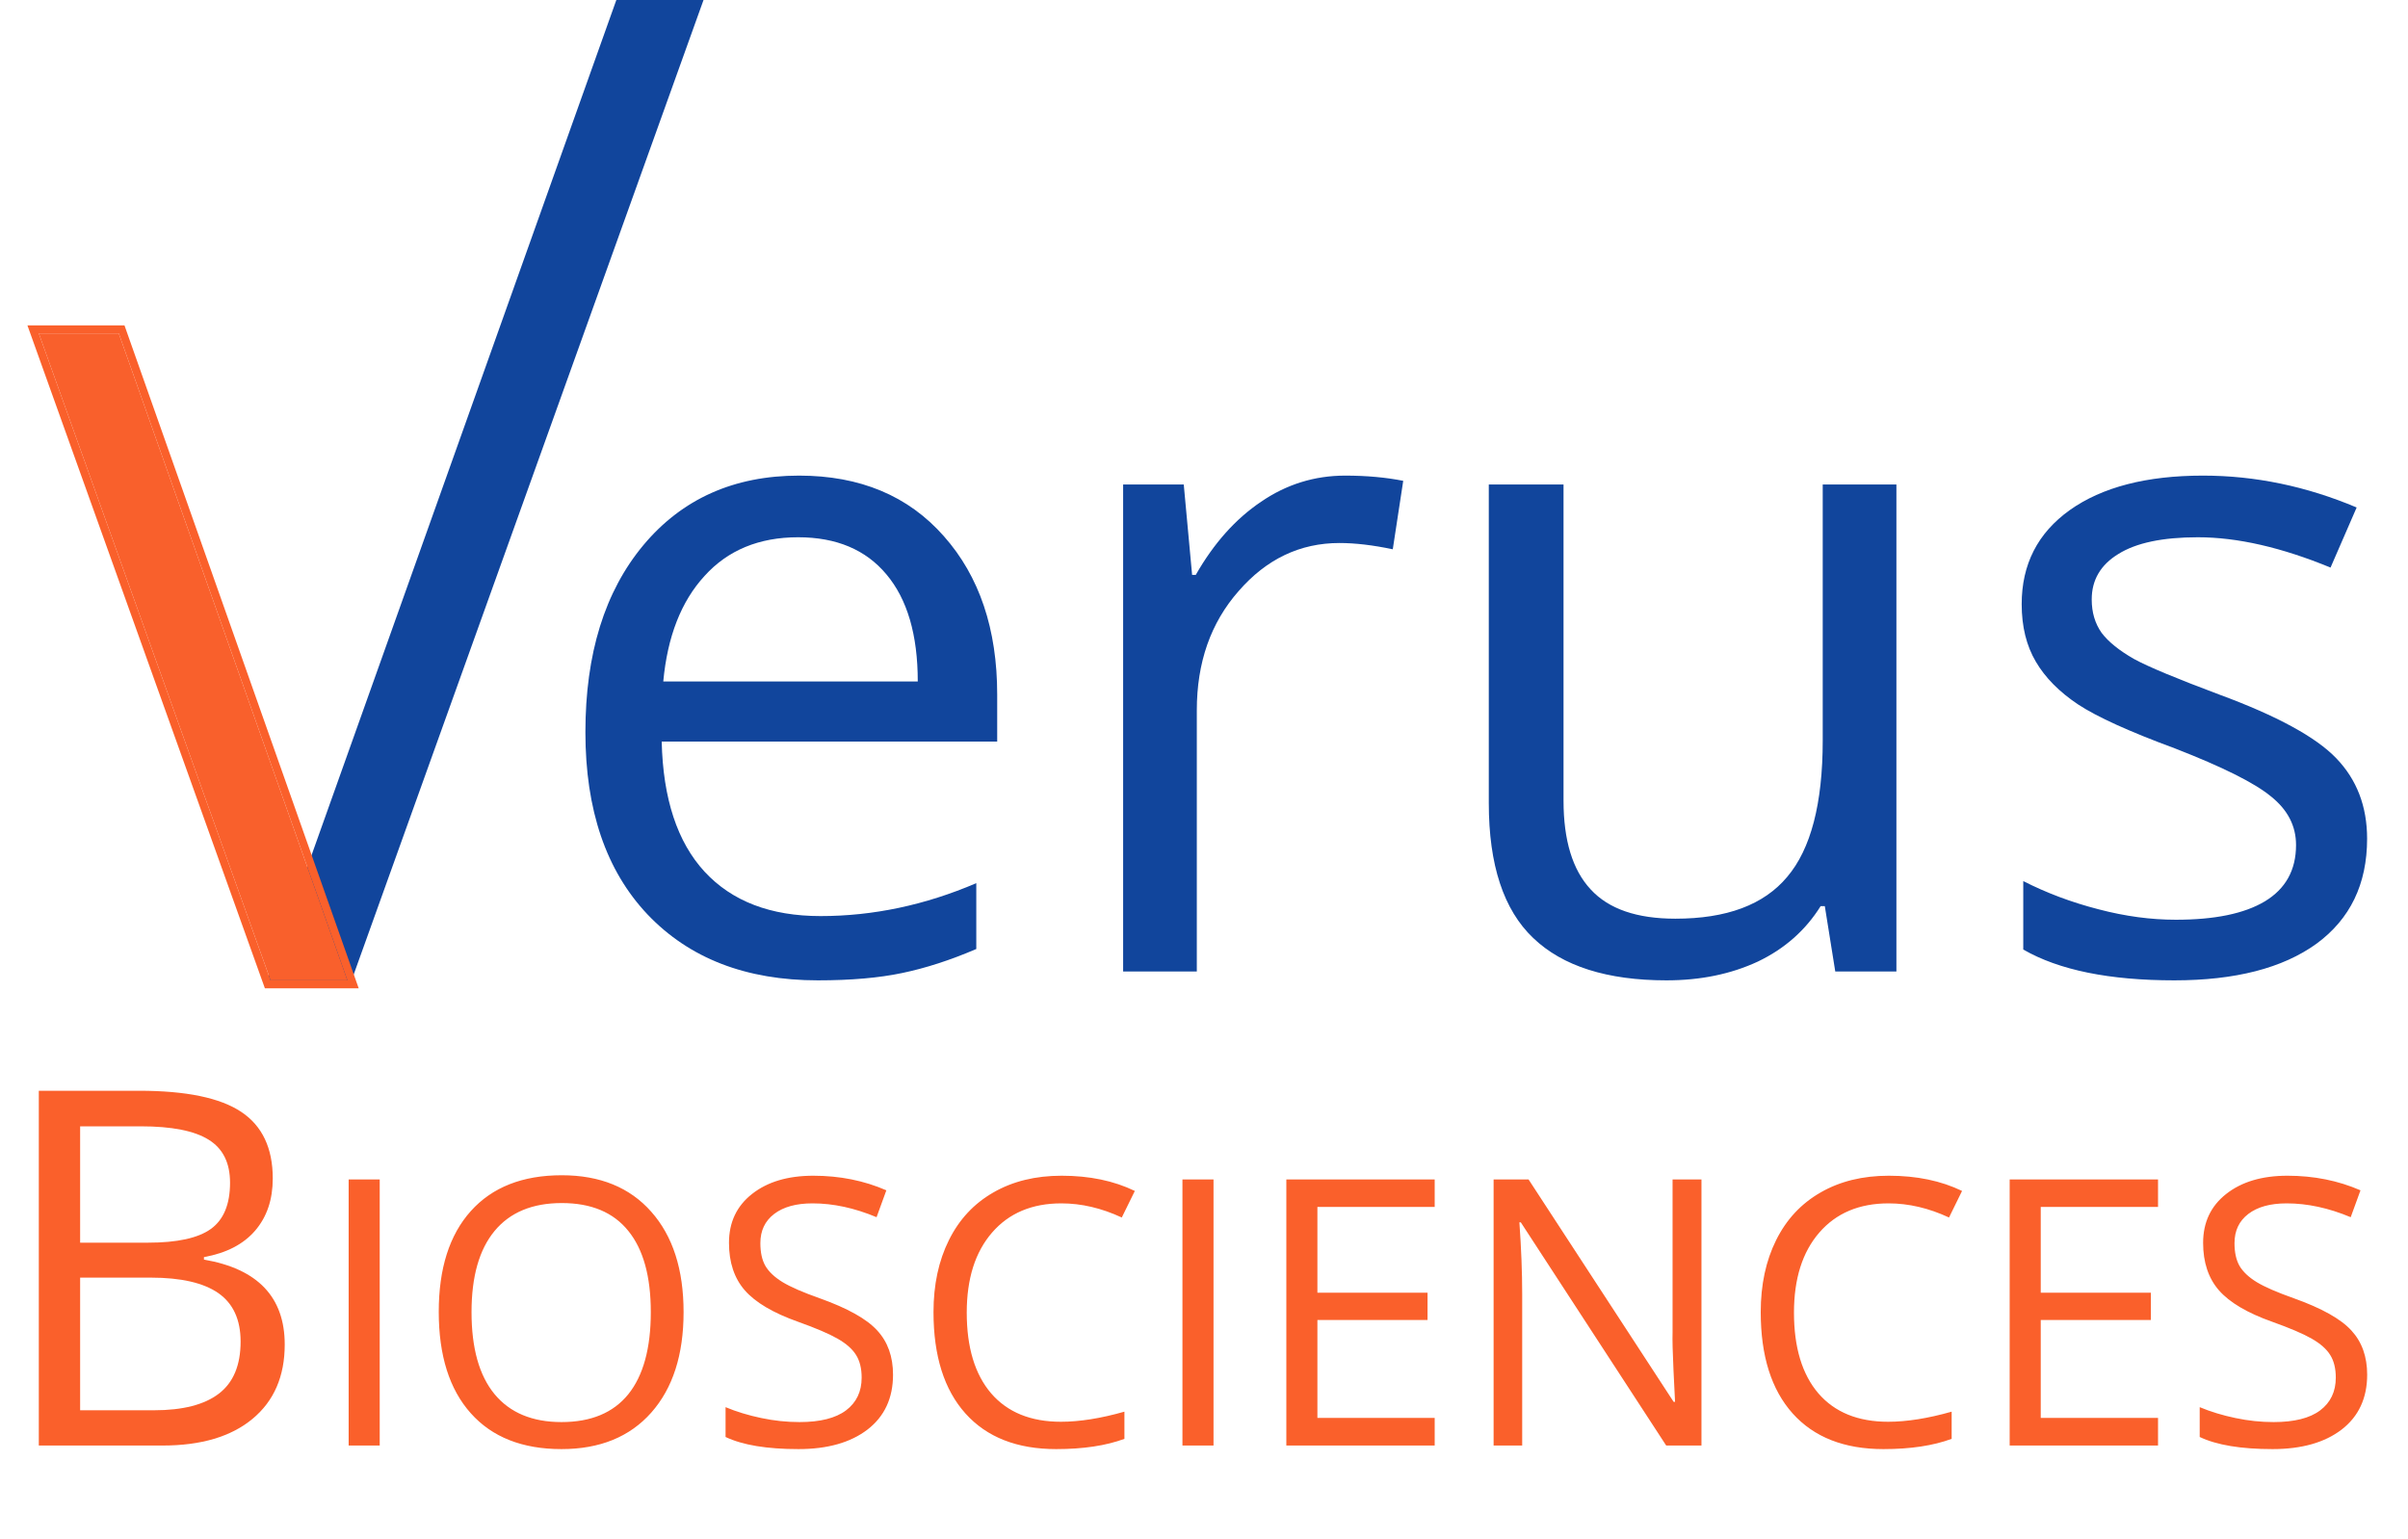
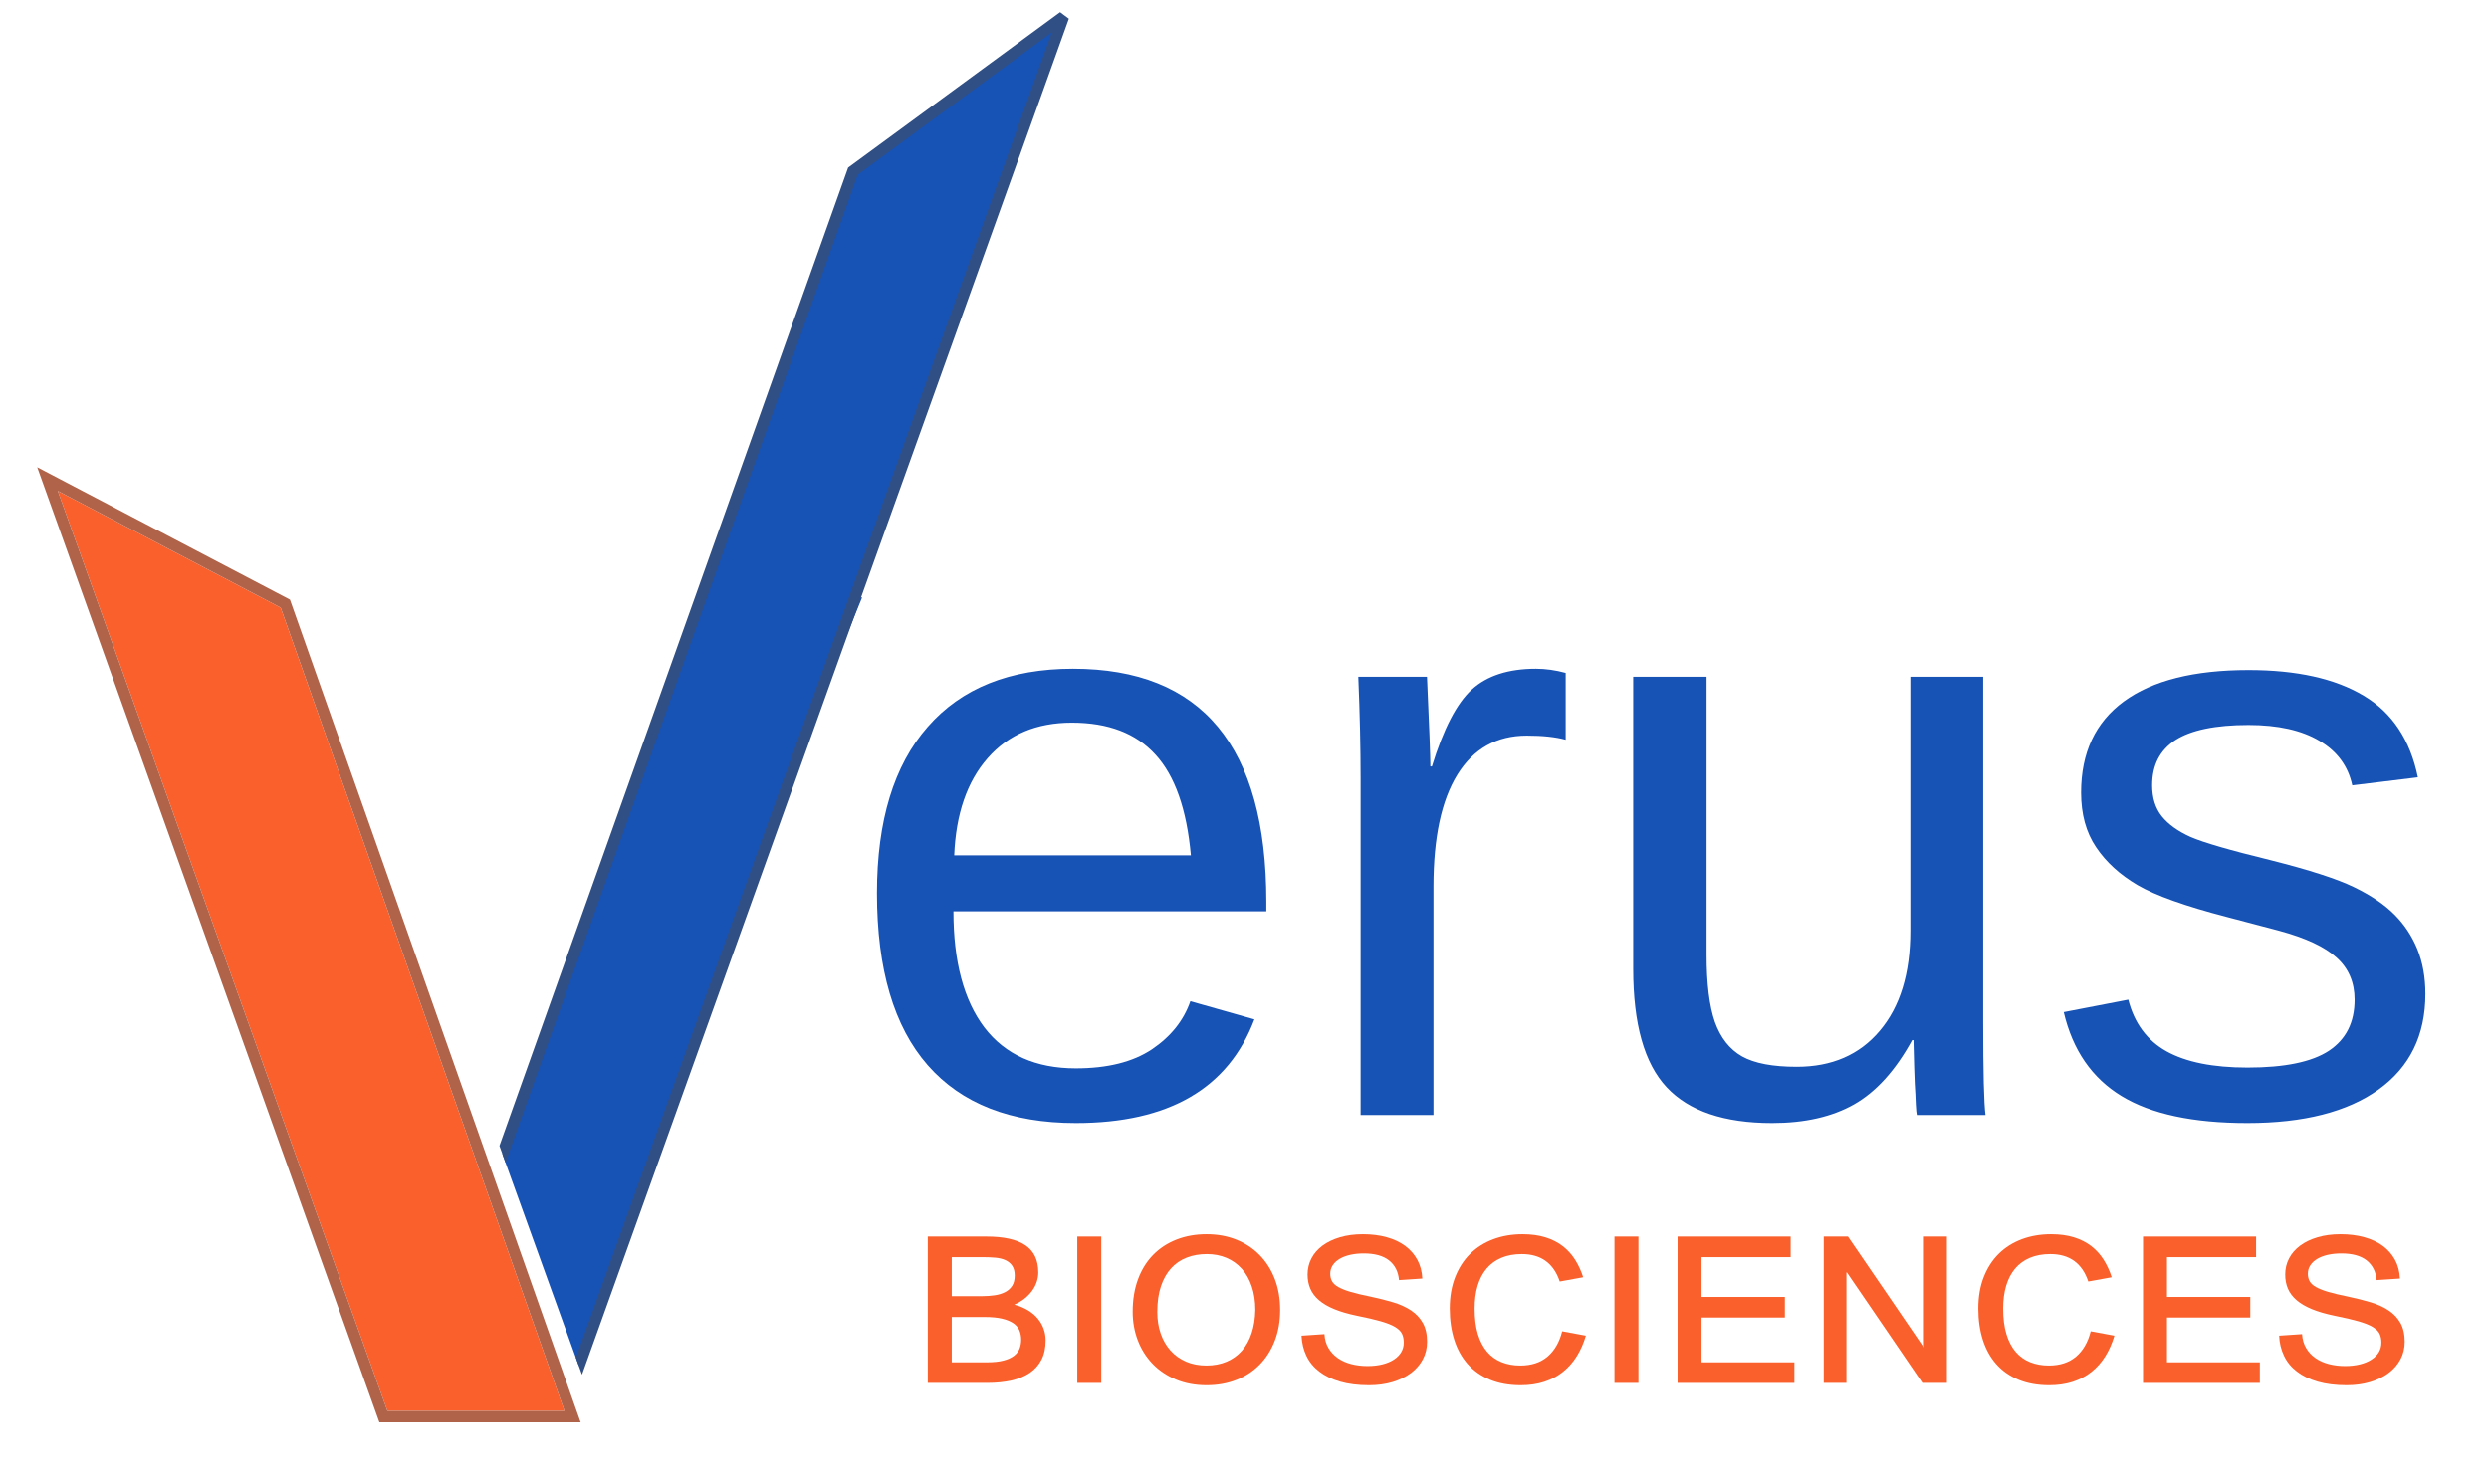
- <svg xmlns="http://www.w3.org/2000/svg" width="100%" height="100%" viewBox="0 0 72 46" version="1.1" xml:space="preserve" style="fill-rule:evenodd;clip-rule:evenodd;stroke-linecap:round;stroke-miterlimit:2;">
-   <rect id="logo" x="0" y="0" width="71.938" height="44.926" style="fill:none;" />
-   <clipPath id="_clip1">
-     <rect x="0" y="0" width="71.938" height="44.926" />
-   </clipPath>
-   <g clip-path="url(#_clip1)">
-     <clipPath id="_clip2">
-       <rect x="17.052" y="12.066" width="53.725" height="17.249" />
-     </clipPath>
-     <g clip-path="url(#_clip2)">
-       <text x="0.323px" y="29.049px" style="font-family:'OpenSans', 'Open Sans', sans-serif;font-size:27.209px;fill:#11459c;">V<tspan x="15.973px 31.238px " y="29.049px 29.049px ">er</tspan>us</text>
-     </g>
-     <g>
-       <path d="M18.556,0l2.352,0l-10.522,29.314l-2.276,0l10.446,-29.314Z" style="fill:#11459c;stroke:#11459c;stroke-width:0.24px;" />
-       <path d="M1.161,9.97l2.391,0l6.834,19.344l-2.297,0l-6.928,-19.344Z" style="fill:#f9602c;" />
-       <path d="M0.82,9.73l7.1,19.824l2.805,0l-7.003,-19.824l-2.902,0Zm0.341,0.24l2.391,0l6.834,19.344l-2.297,0l-6.928,-19.344Z" style="fill:#fa602b;" />
-     </g>
-     <g transform="matrix(0.297278,0,0,0.297278,-222.46,-94.7609)">
-       <text x="747.321px" y="464.171px" style="font-family:'OpenSans', 'Open Sans', sans-serif;font-size:50px;fill:#fa602b;">B</text>
-       <text x="779.718px" y="464.171px" style="font-family:'OpenSans', 'Open Sans', sans-serif;font-size:37.483px;fill:#fa602b;">IOSCIENCES</text>
+ <svg xmlns="http://www.w3.org/2000/svg" width="100%" height="100%" viewBox="0 0 218 130" version="1.1" xml:space="preserve" style="fill-rule:evenodd;clip-rule:evenodd;stroke-linecap:round;stroke-miterlimit:2;">
+   <g transform="matrix(1,0,0,1,-91,0)">
+     <g id="logo" transform="matrix(0.0657404,0,0,0.0507352,91.098,0)">
+       <rect x="0" y="0" width="3300" height="2550" style="fill:none;" />
+       <g transform="matrix(22.1042,0,0,28.6416,-12564.5,-9435.21)">
+         <clipPath id="_clip1">
+           <rect x="619.238" y="365.439" width="98.726" height="31.696" />
+         </clipPath>
+         <g clip-path="url(#_clip1)">
+           <text x="588.496px" y="396.647px" style="font-family:'ArialMT', 'Arial', sans-serif;font-size:50px;fill:rgb(23,82,181);">V<tspan x="619.086px 646.894px " y="396.647px 396.647px ">er</tspan>us</text>
+         </g>
+       </g>
+       <g transform="matrix(11.2453,0,0,7.22477,-11249.9,-5566.64)">
+         <g transform="matrix(1.35268,0,0,2.72814,-5.35872,4.26326e-14)">
+           <clipPath id="_clip2">
+             <path d="M782.971,371.126L795.377,405.535L846.537,281.753L819.735,281.572L782.971,371.126Z" />
+           </clipPath>
+           <g clip-path="url(#_clip2)">
+             <path d="M818.144,297.419L836.585,283.893L792.74,406.036L779.438,406.036L818.144,297.419Z" style="fill:rgb(23,82,181);stroke:rgb(48,79,132);stroke-width:1px;" />
+           </g>
+         </g>
+         <g transform="matrix(1.35268,0,0,2.72814,1.42109e-14,-7.10543e-15)">
+           <path d="M744.542,325.433L764.063,335.664L788.92,406.036L773.41,406.036L744.542,325.433Z" style="fill:rgb(249,96,44);" />
+           <path d="M742.737,323.358L772.706,407.036L790.334,407.036L764.875,334.961L742.737,323.358ZM744.542,325.433L764.063,335.664L788.92,406.036L773.41,406.036L744.542,325.433Z" style="fill:rgb(176,99,73);" />
+         </g>
+       </g>
+       <g transform="matrix(7.02792,0,0,9.10647,-4043.59,-1838.91)">
+         <path d="M767.413,449.328C768.406,449.588 769.277,449.946 770.026,450.402C770.774,450.857 771.397,451.386 771.893,451.989C772.39,452.591 772.76,453.242 773.004,453.942C773.248,454.642 773.37,455.366 773.37,456.115C773.37,457.531 773.11,458.747 772.589,459.765C772.068,460.782 771.328,461.616 770.368,462.267C769.407,462.918 768.248,463.398 766.889,463.707C765.529,464.017 764.004,464.171 762.311,464.171L751.032,464.171L751.032,436.412L762.164,436.412C765.436,436.412 767.89,436.962 769.525,438.06C771.161,439.159 771.979,440.88 771.979,443.224C771.979,443.794 771.885,444.371 771.698,444.957C771.511,445.543 771.226,446.105 770.844,446.642C770.461,447.179 769.985,447.68 769.415,448.143C768.846,448.607 768.178,449.002 767.413,449.328ZM755.573,447.716L761.359,447.716C762.205,447.716 763.003,447.659 763.751,447.545C764.5,447.431 765.155,447.228 765.717,446.935C766.278,446.642 766.718,446.243 767.035,445.739C767.352,445.234 767.511,444.591 767.511,443.81C767.511,443.029 767.352,442.406 767.035,441.942C766.718,441.478 766.29,441.124 765.753,440.88C765.216,440.636 764.585,440.482 763.861,440.416C763.137,440.351 762.36,440.319 761.53,440.319L755.573,440.319L755.573,447.716ZM755.573,460.265L762.262,460.265C763.515,460.265 764.557,460.155 765.387,459.935C766.217,459.716 766.88,459.415 767.377,459.032C767.873,458.65 768.223,458.198 768.427,457.677C768.63,457.156 768.732,456.587 768.732,455.968C768.732,455.333 768.622,454.752 768.402,454.223C768.182,453.694 767.804,453.242 767.267,452.868C766.73,452.493 766.018,452.2 765.131,451.989C764.244,451.777 763.141,451.671 761.823,451.671L755.573,451.671L755.573,460.265Z" style="fill:rgb(250,96,43);" />
+         <rect x="779.376" y="436.412" width="4.541" height="27.759" style="fill:rgb(250,96,43);" />
+         <path d="M803.888,435.973C805.955,435.973 807.843,436.319 809.552,437.011C811.261,437.702 812.73,438.679 813.959,439.94C815.188,441.202 816.14,442.711 816.815,444.469C817.491,446.227 817.828,448.18 817.828,450.329C817.828,452.461 817.491,454.406 816.815,456.163C816.14,457.921 815.192,459.427 813.971,460.68C812.75,461.933 811.281,462.902 809.564,463.585C807.847,464.269 805.955,464.611 803.888,464.611C801.74,464.611 799.799,464.249 798.065,463.524C796.332,462.8 794.859,461.807 793.646,460.546C792.434,459.284 791.502,457.807 790.851,456.115C790.2,454.422 789.874,452.607 789.874,450.67C789.874,448.359 790.216,446.292 790.9,444.469C791.583,442.646 792.544,441.108 793.781,439.855C795.018,438.602 796.495,437.641 798.212,436.974C799.929,436.307 801.821,435.973 803.888,435.973ZM803.839,460.875C805.272,460.875 806.557,460.631 807.697,460.143C808.836,459.655 809.8,458.959 810.59,458.056C811.379,457.152 811.989,456.05 812.421,454.747C812.852,453.445 813.084,451.972 813.117,450.329C813.117,448.668 812.893,447.179 812.445,445.861C811.998,444.542 811.371,443.432 810.565,442.528C809.76,441.625 808.795,440.933 807.672,440.453C806.549,439.973 805.304,439.733 803.937,439.733C802.553,439.733 801.288,439.953 800.14,440.392C798.993,440.831 798.004,441.503 797.174,442.406C796.344,443.309 795.697,444.449 795.233,445.824C794.769,447.199 794.537,448.831 794.537,450.719C794.537,452.217 794.753,453.584 795.184,454.821C795.616,456.058 796.234,457.128 797.04,458.031C797.846,458.934 798.822,459.634 799.97,460.131C801.117,460.627 802.407,460.875 803.839,460.875Z" style="fill:rgb(250,96,43);" />
+         <path d="M840.363,444.664C840.216,443.053 839.585,441.808 838.471,440.929C837.356,440.05 835.757,439.611 833.673,439.611C832.762,439.611 831.919,439.696 831.146,439.867C830.373,440.038 829.702,440.29 829.132,440.624C828.563,440.958 828.119,441.364 827.802,441.845C827.484,442.325 827.326,442.866 827.326,443.468C827.326,444.005 827.439,444.477 827.667,444.884C827.895,445.291 828.294,445.657 828.864,445.983C829.433,446.308 830.215,446.618 831.207,446.911C832.2,447.204 833.47,447.505 835.016,447.814C836.546,448.139 837.962,448.497 839.264,448.888C840.566,449.279 841.693,449.791 842.645,450.426C843.598,451.061 844.342,451.854 844.879,452.807C845.416,453.759 845.685,454.951 845.685,456.383C845.685,457.588 845.416,458.694 844.879,459.704C844.342,460.713 843.589,461.579 842.621,462.304C841.653,463.028 840.493,463.593 839.142,464C837.791,464.407 836.302,464.611 834.674,464.611C832.591,464.611 830.764,464.383 829.193,463.927C827.623,463.471 826.304,462.833 825.238,462.011C824.172,461.189 823.362,460.2 822.809,459.044C822.256,457.889 821.946,456.611 821.881,455.211L826.227,454.918C826.292,455.944 826.552,456.835 827.008,457.592C827.464,458.349 828.058,458.979 828.79,459.484C829.523,459.988 830.369,460.363 831.329,460.607C832.29,460.851 833.307,460.973 834.381,460.973C835.423,460.973 836.367,460.867 837.213,460.656C838.06,460.444 838.784,460.143 839.386,459.752C839.988,459.362 840.452,458.894 840.778,458.349C841.103,457.803 841.266,457.197 841.266,456.53C841.266,455.895 841.156,455.342 840.936,454.87C840.717,454.398 840.285,453.966 839.642,453.576C839,453.185 838.096,452.823 836.932,452.489C835.769,452.155 834.251,451.801 832.379,451.427C830.719,451.085 829.295,450.67 828.107,450.182C826.919,449.694 825.95,449.128 825.202,448.485C824.453,447.842 823.904,447.118 823.554,446.312C823.204,445.507 823.029,444.607 823.029,443.615C823.029,442.508 823.273,441.487 823.761,440.551C824.249,439.615 824.949,438.809 825.861,438.134C826.772,437.458 827.875,436.929 829.169,436.547C830.463,436.164 831.915,435.973 833.527,435.973C835.154,435.973 836.648,436.16 838.007,436.535C839.366,436.909 840.534,437.454 841.51,438.17C842.487,438.886 843.26,439.765 843.829,440.807C844.399,441.849 844.716,443.037 844.782,444.371L840.363,444.664Z" style="fill:rgb(250,96,43);" />
+         <path d="M875.787,455.211C875.364,456.644 874.795,457.938 874.078,459.093C873.362,460.249 872.492,461.238 871.466,462.059C870.441,462.881 869.257,463.512 867.914,463.952C866.571,464.391 865.078,464.611 863.434,464.611C861.237,464.611 859.3,464.265 857.623,463.573C855.947,462.881 854.543,461.901 853.412,460.631C852.281,459.362 851.426,457.832 850.848,456.041C850.271,454.251 849.982,452.257 849.982,450.06C849.982,447.814 850.328,445.816 851.019,444.066C851.711,442.317 852.667,440.844 853.888,439.647C855.109,438.451 856.561,437.54 858.246,436.913C859.931,436.286 861.774,435.973 863.776,435.973C865.403,435.973 866.848,436.168 868.109,436.559C869.371,436.95 870.465,437.503 871.393,438.219C872.321,438.935 873.102,439.794 873.737,440.795C874.371,441.796 874.884,442.907 875.275,444.127L870.831,444.933C869.676,441.466 867.275,439.733 863.629,439.733C862.164,439.733 860.875,439.969 859.76,440.441C858.645,440.913 857.713,441.592 856.964,442.479C856.216,443.366 855.65,444.449 855.267,445.726C854.885,447.004 854.694,448.449 854.694,450.06C854.694,451.948 854.901,453.572 855.316,454.931C855.731,456.29 856.317,457.409 857.074,458.287C857.831,459.166 858.742,459.817 859.808,460.241C860.875,460.664 862.05,460.875 863.336,460.875C865.468,460.875 867.198,460.31 868.524,459.179C869.851,458.047 870.774,456.448 871.295,454.381L875.787,455.211Z" style="fill:rgb(250,96,43);" />
+         <rect x="881.207" y="436.412" width="4.541" height="27.759" style="fill:rgb(250,96,43);" />
+         <path d="M915.314,464.171L893.17,464.171L893.17,436.412L914.606,436.412L914.606,440.319L897.711,440.319L897.711,447.863L913.507,447.863L913.507,451.769L897.711,451.769L897.711,460.265L915.314,460.265L915.314,464.171Z" style="fill:rgb(250,96,43);" />
+         <path d="M944.22,464.171L939.581,464.171L925.275,443.224L925.177,443.224L925.177,464.171L920.88,464.171L920.88,436.412L925.47,436.412L939.777,457.36L939.874,457.36L939.874,436.412L944.22,436.412L944.22,464.171Z" style="fill:rgb(250,96,43);" />
+         <path d="M975.983,455.211C975.56,456.644 974.99,457.938 974.274,459.093C973.558,460.249 972.687,461.238 971.661,462.059C970.636,462.881 969.452,463.512 968.109,463.952C966.766,464.391 965.273,464.611 963.629,464.611C961.432,464.611 959.495,464.265 957.819,463.573C956.142,462.881 954.738,461.901 953.607,460.631C952.476,459.362 951.622,457.832 951.044,456.041C950.466,454.251 950.177,452.257 950.177,450.06C950.177,447.814 950.523,445.816 951.215,444.066C951.906,442.317 952.863,440.844 954.083,439.647C955.304,438.451 956.757,437.54 958.441,436.913C960.126,436.286 961.969,435.973 963.971,435.973C965.599,435.973 967.043,436.168 968.305,436.559C969.566,436.95 970.661,437.503 971.588,438.219C972.516,438.935 973.297,439.794 973.932,440.795C974.567,441.796 975.079,442.907 975.47,444.127L971.027,444.933C969.871,441.466 967.47,439.733 963.825,439.733C962.36,439.733 961.07,439.969 959.955,440.441C958.84,440.913 957.908,441.592 957.16,442.479C956.411,443.366 955.845,444.449 955.463,445.726C955.08,447.004 954.889,448.449 954.889,450.06C954.889,451.948 955.097,453.572 955.512,454.931C955.927,456.29 956.513,457.409 957.269,458.287C958.026,459.166 958.938,459.817 960.004,460.241C961.07,460.664 962.246,460.875 963.532,460.875C965.664,460.875 967.393,460.31 968.72,459.179C970.046,458.047 970.97,456.448 971.491,454.381L975.983,455.211Z" style="fill:rgb(250,96,43);" />
+         <path d="M1003.55,464.171L981.403,464.171L981.403,436.412L1002.84,436.412L1002.84,440.319L985.944,440.319L985.944,447.863L1001.74,447.863L1001.74,451.769L985.944,451.769L985.944,460.265L1003.55,460.265L1003.55,464.171Z" style="fill:rgb(250,96,43);" />
+         <path d="M1025.69,444.664C1025.54,443.053 1024.91,441.808 1023.8,440.929C1022.68,440.05 1021.08,439.611 1019,439.611C1018.09,439.611 1017.25,439.696 1016.47,439.867C1015.7,440.038 1015.03,440.29 1014.46,440.624C1013.89,440.958 1013.45,441.364 1013.13,441.845C1012.81,442.325 1012.65,442.866 1012.65,443.468C1012.65,444.005 1012.77,444.477 1012.99,444.884C1013.22,445.291 1013.62,445.657 1014.19,445.983C1014.76,446.308 1015.54,446.618 1016.53,446.911C1017.53,447.204 1018.8,447.505 1020.34,447.814C1021.87,448.139 1023.29,448.497 1024.59,448.888C1025.89,449.279 1027.02,449.791 1027.97,450.426C1028.92,451.061 1029.67,451.854 1030.21,452.807C1030.74,453.759 1031.01,454.951 1031.01,456.383C1031.01,457.588 1030.74,458.694 1030.21,459.704C1029.67,460.713 1028.92,461.579 1027.95,462.304C1026.98,463.028 1025.82,463.593 1024.47,464C1023.12,464.407 1021.63,464.611 1020,464.611C1017.92,464.611 1016.09,464.383 1014.52,463.927C1012.95,463.471 1011.63,462.833 1010.57,462.011C1009.5,461.189 1008.69,460.2 1008.14,459.044C1007.58,457.889 1007.27,456.611 1007.21,455.211L1011.55,454.918C1011.62,455.944 1011.88,456.835 1012.34,457.592C1012.79,458.349 1013.38,458.979 1014.12,459.484C1014.85,459.988 1015.7,460.363 1016.66,460.607C1017.62,460.851 1018.63,460.973 1019.71,460.973C1020.75,460.973 1021.69,460.867 1022.54,460.656C1023.39,460.444 1024.11,460.143 1024.71,459.752C1025.32,459.362 1025.78,458.894 1026.11,458.349C1026.43,457.803 1026.59,457.197 1026.59,456.53C1026.59,455.895 1026.48,455.342 1026.26,454.87C1026.04,454.398 1025.61,453.966 1024.97,453.576C1024.33,453.185 1023.42,452.823 1022.26,452.489C1021.1,452.155 1019.58,451.801 1017.71,451.427C1016.05,451.085 1014.62,450.67 1013.43,450.182C1012.25,449.694 1011.28,449.128 1010.53,448.485C1009.78,447.842 1009.23,447.118 1008.88,446.312C1008.53,445.507 1008.36,444.607 1008.36,443.615C1008.36,442.508 1008.6,441.487 1009.09,440.551C1009.58,439.615 1010.28,438.809 1011.19,438.134C1012.1,437.458 1013.2,436.929 1014.5,436.547C1015.79,436.164 1017.24,435.973 1018.85,435.973C1020.48,435.973 1021.98,436.16 1023.33,436.535C1024.69,436.909 1025.86,437.454 1026.84,438.17C1027.81,438.886 1028.59,439.765 1029.16,440.807C1029.73,441.849 1030.04,443.037 1030.11,444.371L1025.69,444.664Z" style="fill:rgb(250,96,43);" />
+       </g>
    </g>
  </g>
</svg>
